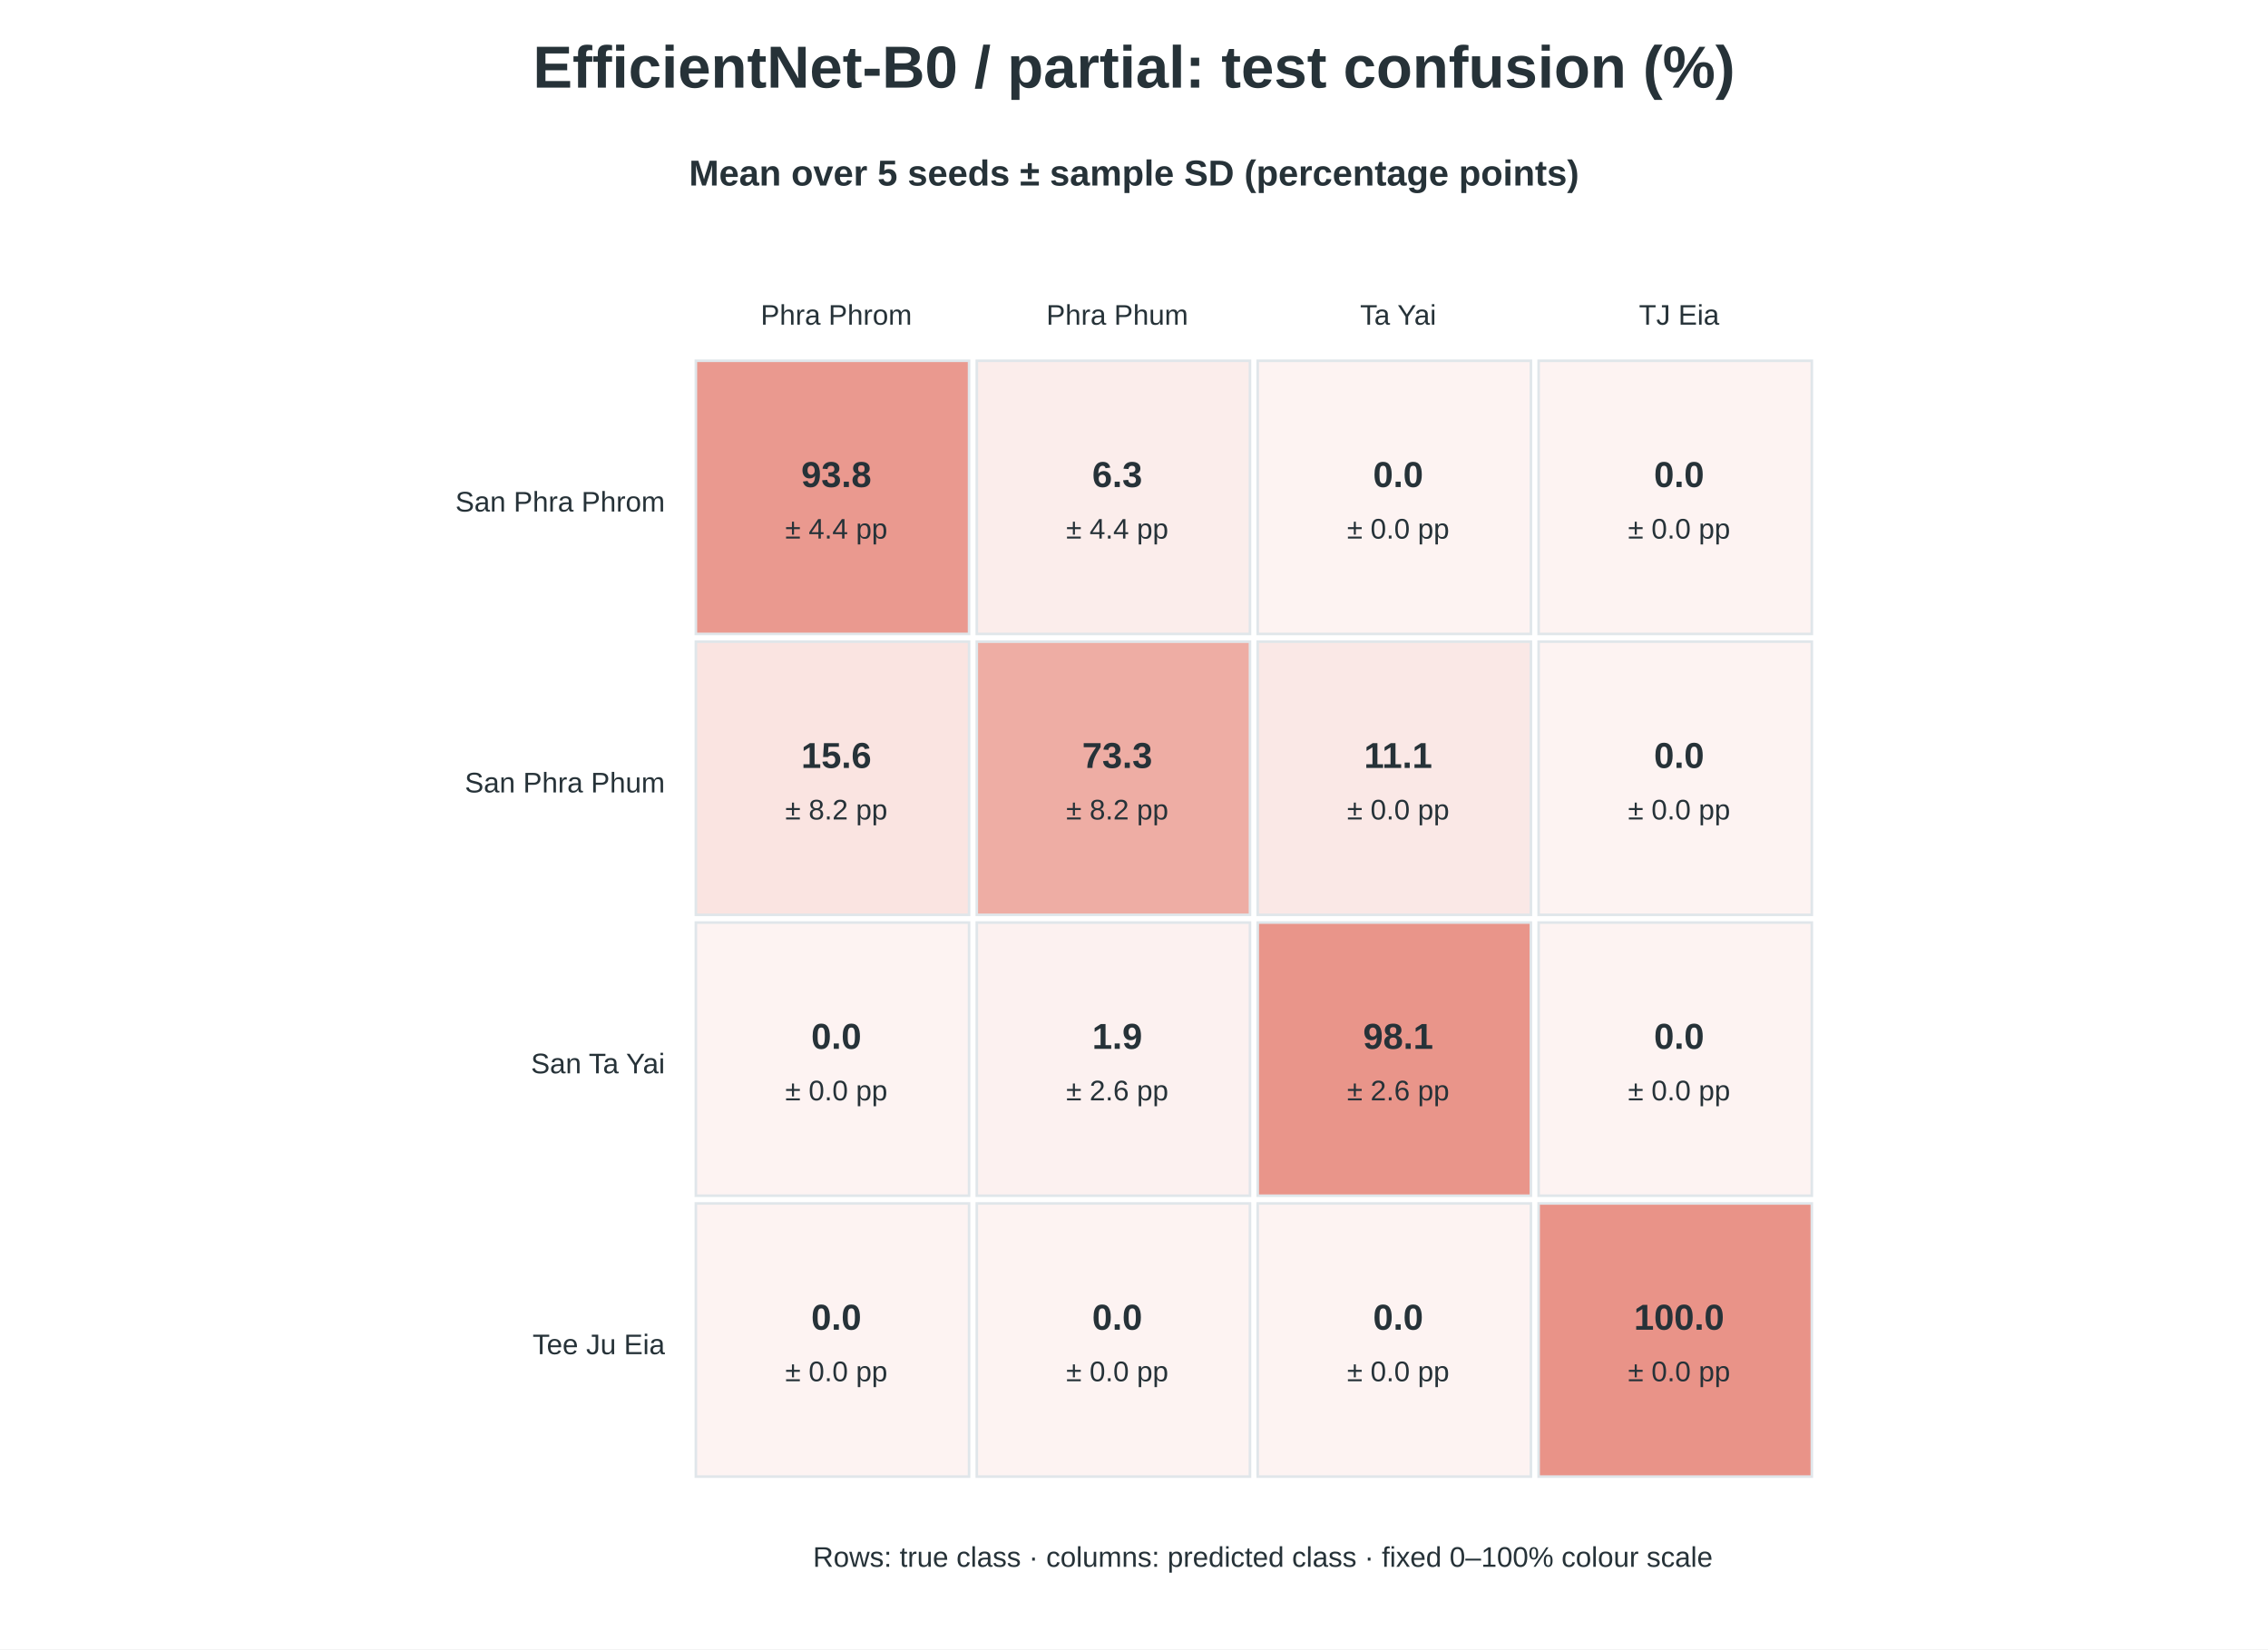
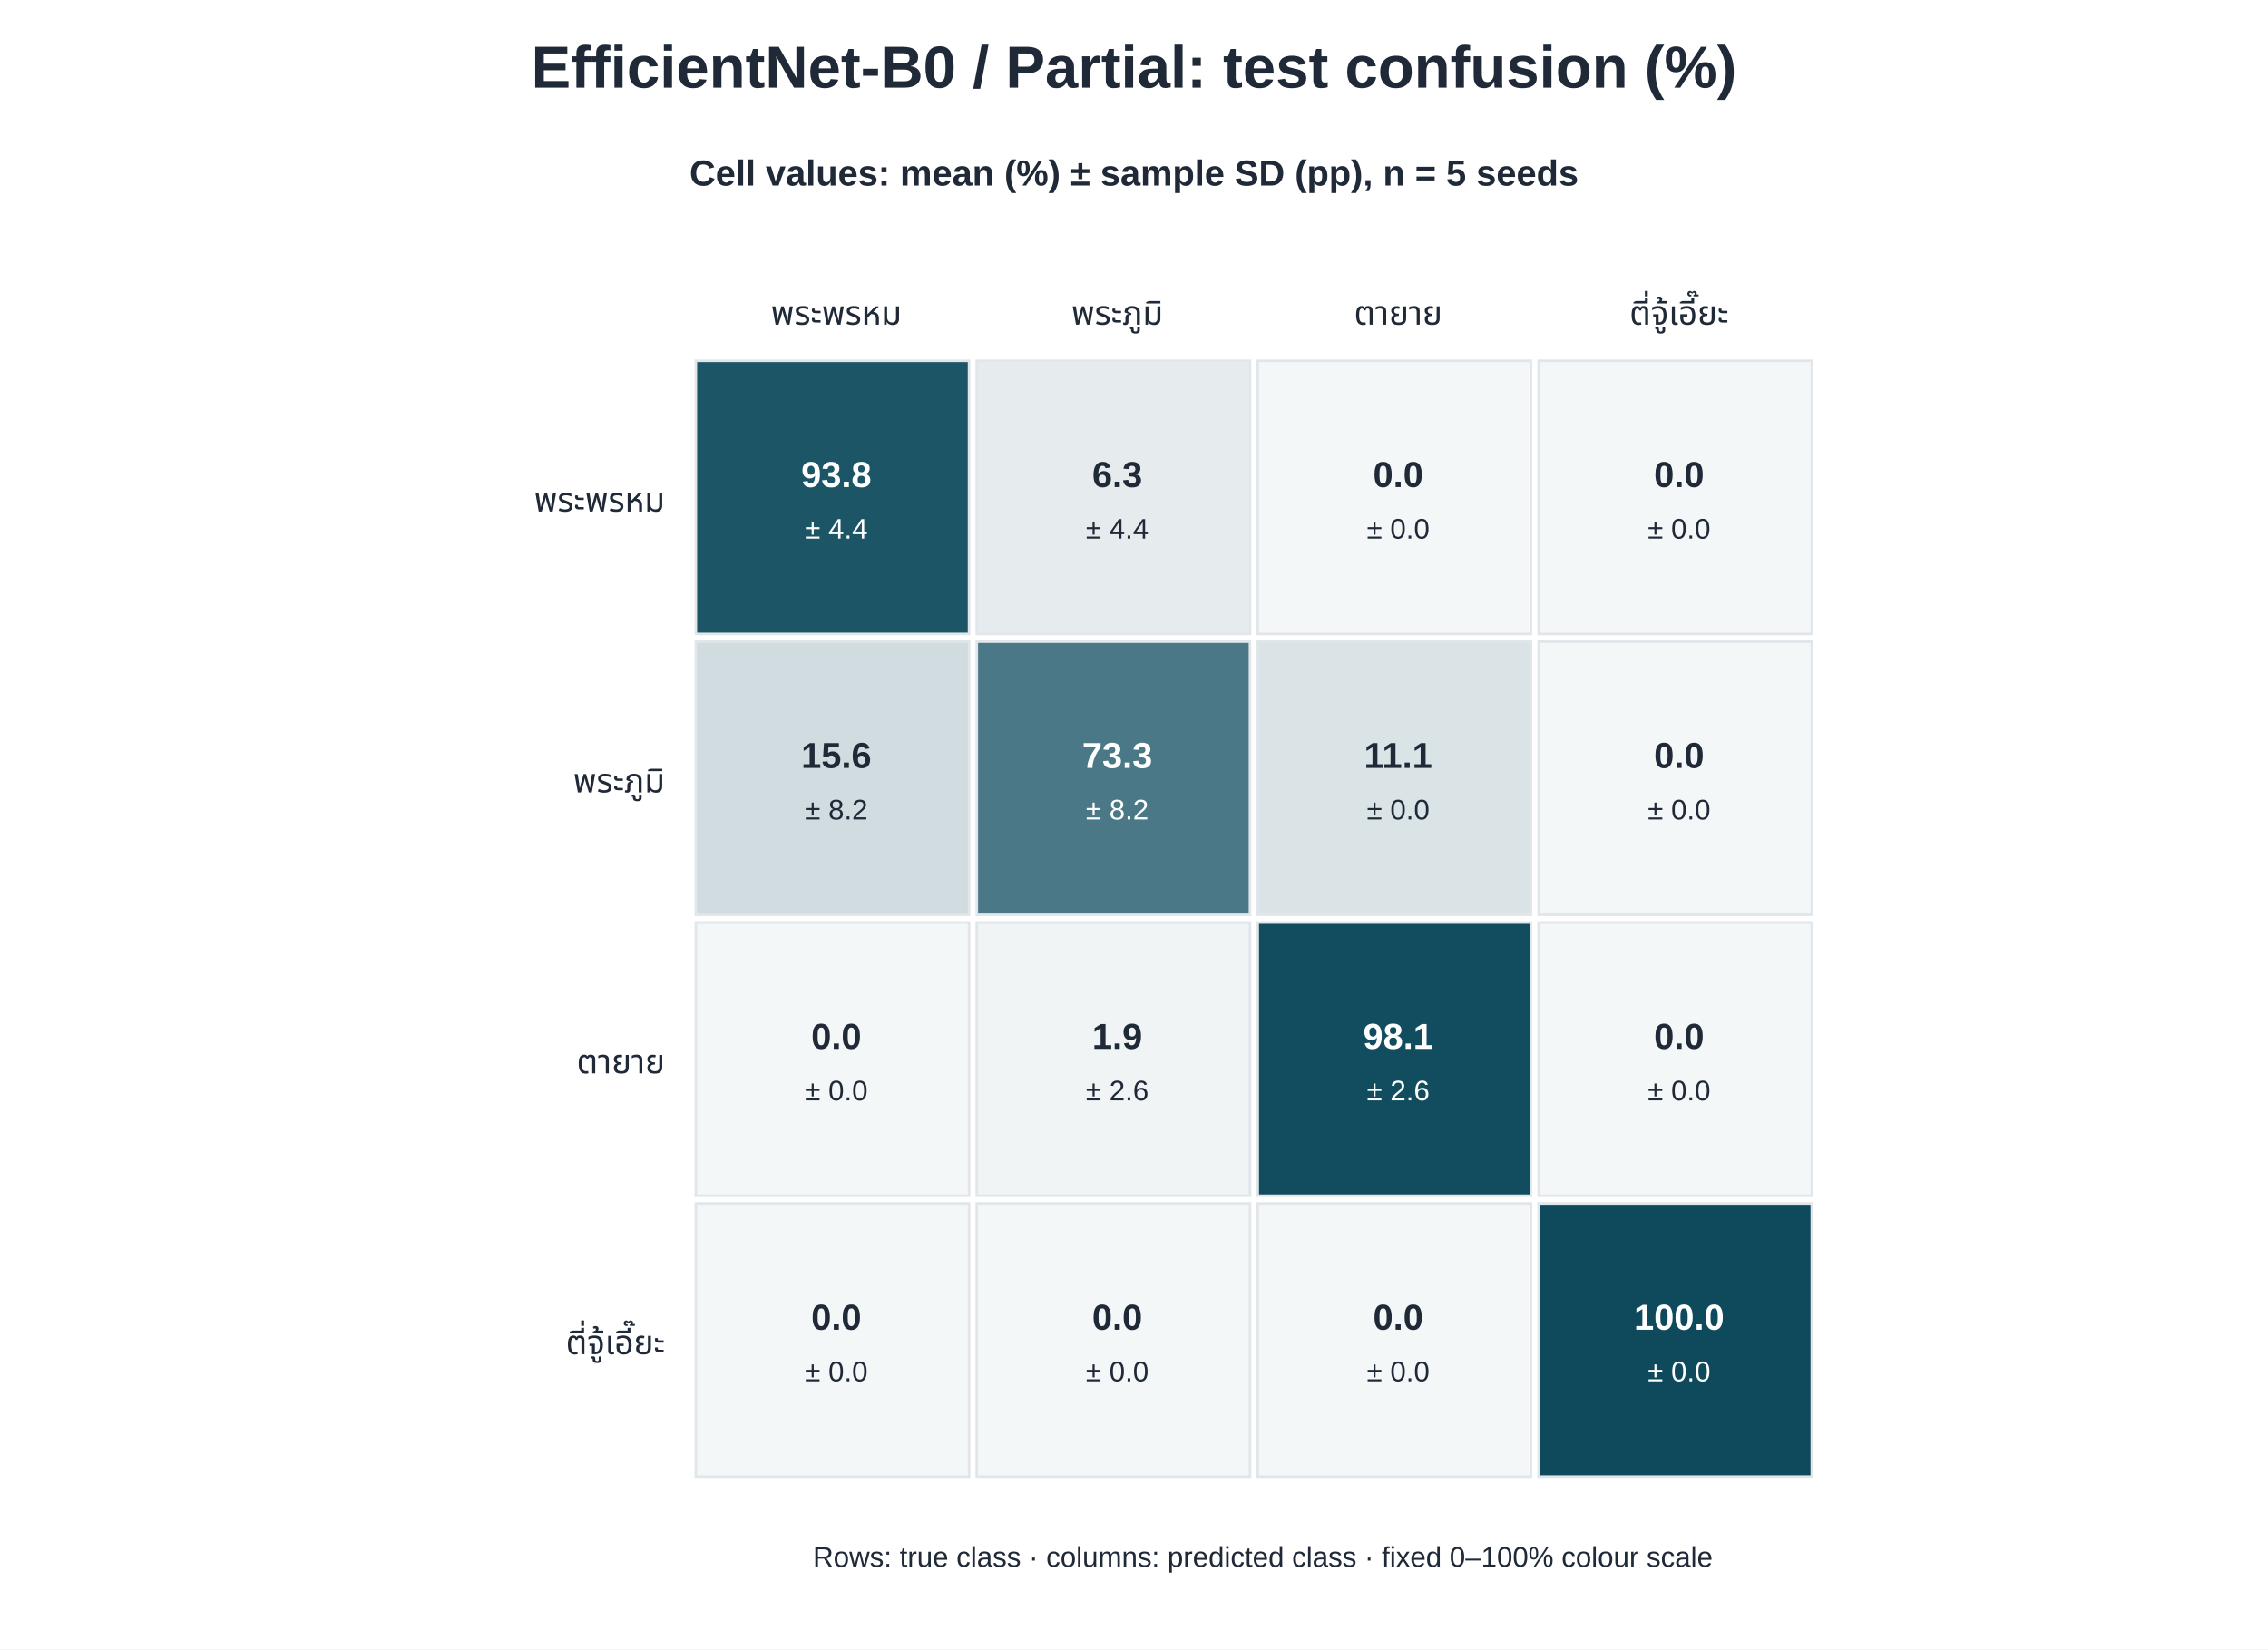
- <svg xmlns="http://www.w3.org/2000/svg" viewBox="0 0 880 640" role="img" aria-label="EfficientNet-B0 / partial: test confusion (%)">
+ <svg xmlns="http://www.w3.org/2000/svg" viewBox="0 0 880 640" role="img" aria-label="EfficientNet-B0 / Partial: test confusion (%)">
  <rect width="880" height="640" fill="white" />
-   <style>text{font-family:Arial,Helvetica,sans-serif;fill:#263238}.title{font-size:23px;font-weight:700}.sub{font-size:14px;font-weight:600}.label{font-size:13px}.small{font-size:11px}.axis{stroke:#87929b;stroke-width:1}.grid{stroke:#e7ebee;stroke-width:1}</style>
-   <text x="440" y="34" class="title" text-anchor="middle">EfficientNet-B0 / partial: test confusion (%)</text>
-   <text x="440" y="72" class="sub" text-anchor="middle">Mean over 5 seeds ± sample SD (percentage points)</text>
-   <text x="324.5" y="126" class="small" text-anchor="middle">Phra Phrom</text>
-   <text x="258" y="198.5" class="small" text-anchor="end">San Phra Phrom</text>
-   <rect x="270" y="140" width="106" height="106" fill="rgb(234,153,143)" stroke="#e0e6ea" />
-   <text x="324.5" y="189" class="sub" text-anchor="middle">93.8</text>
-   <text x="324.5" y="209" class="small" text-anchor="middle">± 4.4 pp</text>
-   <rect x="379" y="140" width="106" height="106" fill="rgb(251,237,235)" stroke="#e0e6ea" />
+   <style>text{font-family:Arial,"Noto Sans Thai","Leelawadee UI",Tahoma,sans-serif;fill:#1F2937}.title{font-size:23px;font-weight:700}.sub{font-size:14px;font-weight:600}.label{font-size:13px}.small{font-size:11px}.axis{stroke-width:1}.grid{stroke:#E5E7EB;stroke-width:1}</style>
+   <text x="440" y="34" class="title" text-anchor="middle">EfficientNet-B0 / Partial: test confusion (%)</text>
+   <text x="440" y="72" class="sub" text-anchor="middle">Cell values: mean (%) ± sample SD (pp), n = 5 seeds</text>
+   <text x="324.5" y="126" class="label" text-anchor="middle">พระพรหม</text>
+   <text x="258" y="198.5" class="label" text-anchor="end">พระพรหม</text>
+   <rect x="270" y="140" width="106" height="106" fill="rgb(28,85,102)" stroke="#e0e6ea" />
+   <text x="324.5" y="189" class="sub" text-anchor="middle" style="fill:white">93.8</text>
+   <text x="324.5" y="209" class="small" text-anchor="middle" style="fill:white">± 4.4</text>
+   <rect x="379" y="140" width="106" height="106" fill="rgb(230,236,238)" stroke="#e0e6ea" />
  <text x="433.5" y="189" class="sub" text-anchor="middle">6.3</text>
-   <text x="433.5" y="209" class="small" text-anchor="middle">± 4.4 pp</text>
-   <rect x="488" y="140" width="106" height="106" fill="rgb(253,243,242)" stroke="#e0e6ea" />
+   <text x="433.5" y="209" class="small" text-anchor="middle">± 4.4</text>
+   <rect x="488" y="140" width="106" height="106" fill="rgb(244,247,248)" stroke="#e0e6ea" />
  <text x="542.5" y="189" class="sub" text-anchor="middle">0.0</text>
-   <text x="542.5" y="209" class="small" text-anchor="middle">± 0.0 pp</text>
-   <rect x="597" y="140" width="106" height="106" fill="rgb(253,243,242)" stroke="#e0e6ea" />
+   <text x="542.5" y="209" class="small" text-anchor="middle">± 0.0</text>
+   <rect x="597" y="140" width="106" height="106" fill="rgb(244,247,248)" stroke="#e0e6ea" />
  <text x="651.5" y="189" class="sub" text-anchor="middle">0.0</text>
-   <text x="651.5" y="209" class="small" text-anchor="middle">± 0.0 pp</text>
-   <text x="433.5" y="126" class="small" text-anchor="middle">Phra Phum</text>
-   <text x="258" y="307.5" class="small" text-anchor="end">San Phra Phum</text>
-   <rect x="270" y="249" width="106" height="106" fill="rgb(250,228,225)" stroke="#e0e6ea" />
+   <text x="651.5" y="209" class="small" text-anchor="middle">± 0.0</text>
+   <text x="433.5" y="126" class="label" text-anchor="middle">พระภูมิ</text>
+   <text x="258" y="307.5" class="label" text-anchor="end">พระภูมิ</text>
+   <rect x="270" y="249" width="106" height="106" fill="rgb(208,220,224)" stroke="#e0e6ea" />
  <text x="324.5" y="298" class="sub" text-anchor="middle">15.6</text>
-   <text x="324.5" y="318" class="small" text-anchor="middle">± 8.2 pp</text>
-   <rect x="379" y="249" width="106" height="106" fill="rgb(238,173,164)" stroke="#e0e6ea" />
-   <text x="433.5" y="298" class="sub" text-anchor="middle">73.3</text>
-   <text x="433.5" y="318" class="small" text-anchor="middle">± 8.2 pp</text>
-   <rect x="488" y="249" width="106" height="106" fill="rgb(250,232,230)" stroke="#e0e6ea" />
+   <text x="324.5" y="318" class="small" text-anchor="middle">± 8.2</text>
+   <rect x="379" y="249" width="106" height="106" fill="rgb(75,120,134)" stroke="#e0e6ea" />
+   <text x="433.5" y="298" class="sub" text-anchor="middle" style="fill:white">73.3</text>
+   <text x="433.5" y="318" class="small" text-anchor="middle" style="fill:white">± 8.2</text>
+   <rect x="488" y="249" width="106" height="106" fill="rgb(218,228,231)" stroke="#e0e6ea" />
  <text x="542.5" y="298" class="sub" text-anchor="middle">11.1</text>
-   <text x="542.5" y="318" class="small" text-anchor="middle">± 0.0 pp</text>
-   <rect x="597" y="249" width="106" height="106" fill="rgb(253,243,242)" stroke="#e0e6ea" />
+   <text x="542.5" y="318" class="small" text-anchor="middle">± 0.0</text>
+   <rect x="597" y="249" width="106" height="106" fill="rgb(244,247,248)" stroke="#e0e6ea" />
  <text x="651.5" y="298" class="sub" text-anchor="middle">0.0</text>
-   <text x="651.5" y="318" class="small" text-anchor="middle">± 0.0 pp</text>
-   <text x="542.5" y="126" class="small" text-anchor="middle">Ta Yai</text>
-   <text x="258" y="416.5" class="small" text-anchor="end">San Ta Yai</text>
-   <rect x="270" y="358" width="106" height="106" fill="rgb(253,243,242)" stroke="#e0e6ea" />
+   <text x="651.5" y="318" class="small" text-anchor="middle">± 0.0</text>
+   <text x="542.5" y="126" class="label" text-anchor="middle">ตายาย</text>
+   <text x="258" y="416.5" class="label" text-anchor="end">ตายาย</text>
+   <rect x="270" y="358" width="106" height="106" fill="rgb(244,247,248)" stroke="#e0e6ea" />
  <text x="324.5" y="407" class="sub" text-anchor="middle">0.0</text>
-   <text x="324.5" y="427" class="small" text-anchor="middle">± 0.0 pp</text>
-   <rect x="379" y="358" width="106" height="106" fill="rgb(252,241,240)" stroke="#e0e6ea" />
+   <text x="324.5" y="427" class="small" text-anchor="middle">± 0.0</text>
+   <rect x="379" y="358" width="106" height="106" fill="rgb(240,244,245)" stroke="#e0e6ea" />
  <text x="433.5" y="407" class="sub" text-anchor="middle">1.9</text>
-   <text x="433.5" y="427" class="small" text-anchor="middle">± 2.6 pp</text>
-   <rect x="488" y="358" width="106" height="106" fill="rgb(233,149,138)" stroke="#e0e6ea" />
-   <text x="542.5" y="407" class="sub" text-anchor="middle">98.1</text>
-   <text x="542.5" y="427" class="small" text-anchor="middle">± 2.6 pp</text>
-   <rect x="597" y="358" width="106" height="106" fill="rgb(253,243,242)" stroke="#e0e6ea" />
+   <text x="433.5" y="427" class="small" text-anchor="middle">± 2.6</text>
+   <rect x="488" y="358" width="106" height="106" fill="rgb(18,77,95)" stroke="#e0e6ea" />
+   <text x="542.5" y="407" class="sub" text-anchor="middle" style="fill:white">98.1</text>
+   <text x="542.5" y="427" class="small" text-anchor="middle" style="fill:white">± 2.6</text>
+   <rect x="597" y="358" width="106" height="106" fill="rgb(244,247,248)" stroke="#e0e6ea" />
  <text x="651.5" y="407" class="sub" text-anchor="middle">0.0</text>
-   <text x="651.5" y="427" class="small" text-anchor="middle">± 0.0 pp</text>
-   <text x="651.5" y="126" class="small" text-anchor="middle">TJ Eia</text>
-   <text x="258" y="525.5" class="small" text-anchor="end">Tee Ju Eia</text>
-   <rect x="270" y="467" width="106" height="106" fill="rgb(253,243,242)" stroke="#e0e6ea" />
+   <text x="651.5" y="427" class="small" text-anchor="middle">± 0.0</text>
+   <text x="651.5" y="126" class="label" text-anchor="middle">ตี่จู้เอี๊ยะ</text>
+   <text x="258" y="525.5" class="label" text-anchor="end">ตี่จู้เอี๊ยะ</text>
+   <rect x="270" y="467" width="106" height="106" fill="rgb(244,247,248)" stroke="#e0e6ea" />
  <text x="324.5" y="516" class="sub" text-anchor="middle">0.0</text>
-   <text x="324.5" y="536" class="small" text-anchor="middle">± 0.0 pp</text>
-   <rect x="379" y="467" width="106" height="106" fill="rgb(253,243,242)" stroke="#e0e6ea" />
+   <text x="324.5" y="536" class="small" text-anchor="middle">± 0.0</text>
+   <rect x="379" y="467" width="106" height="106" fill="rgb(244,247,248)" stroke="#e0e6ea" />
  <text x="433.5" y="516" class="sub" text-anchor="middle">0.0</text>
-   <text x="433.5" y="536" class="small" text-anchor="middle">± 0.0 pp</text>
-   <rect x="488" y="467" width="106" height="106" fill="rgb(253,243,242)" stroke="#e0e6ea" />
+   <text x="433.5" y="536" class="small" text-anchor="middle">± 0.0</text>
+   <rect x="488" y="467" width="106" height="106" fill="rgb(244,247,248)" stroke="#e0e6ea" />
  <text x="542.5" y="516" class="sub" text-anchor="middle">0.0</text>
-   <text x="542.5" y="536" class="small" text-anchor="middle">± 0.0 pp</text>
-   <rect x="597" y="467" width="106" height="106" fill="rgb(233,147,136)" stroke="#e0e6ea" />
-   <text x="651.5" y="516" class="sub" text-anchor="middle">100.0</text>
-   <text x="651.5" y="536" class="small" text-anchor="middle">± 0.0 pp</text>
+   <text x="542.5" y="536" class="small" text-anchor="middle">± 0.0</text>
+   <rect x="597" y="467" width="106" height="106" fill="rgb(14,74,92)" stroke="#e0e6ea" />
+   <text x="651.5" y="516" class="sub" text-anchor="middle" style="fill:white">100.0</text>
+   <text x="651.5" y="536" class="small" text-anchor="middle" style="fill:white">± 0.0</text>
  <text x="490" y="608" class="small" text-anchor="middle">Rows: true class · columns: predicted class · fixed 0–100% colour scale</text>
</svg>
